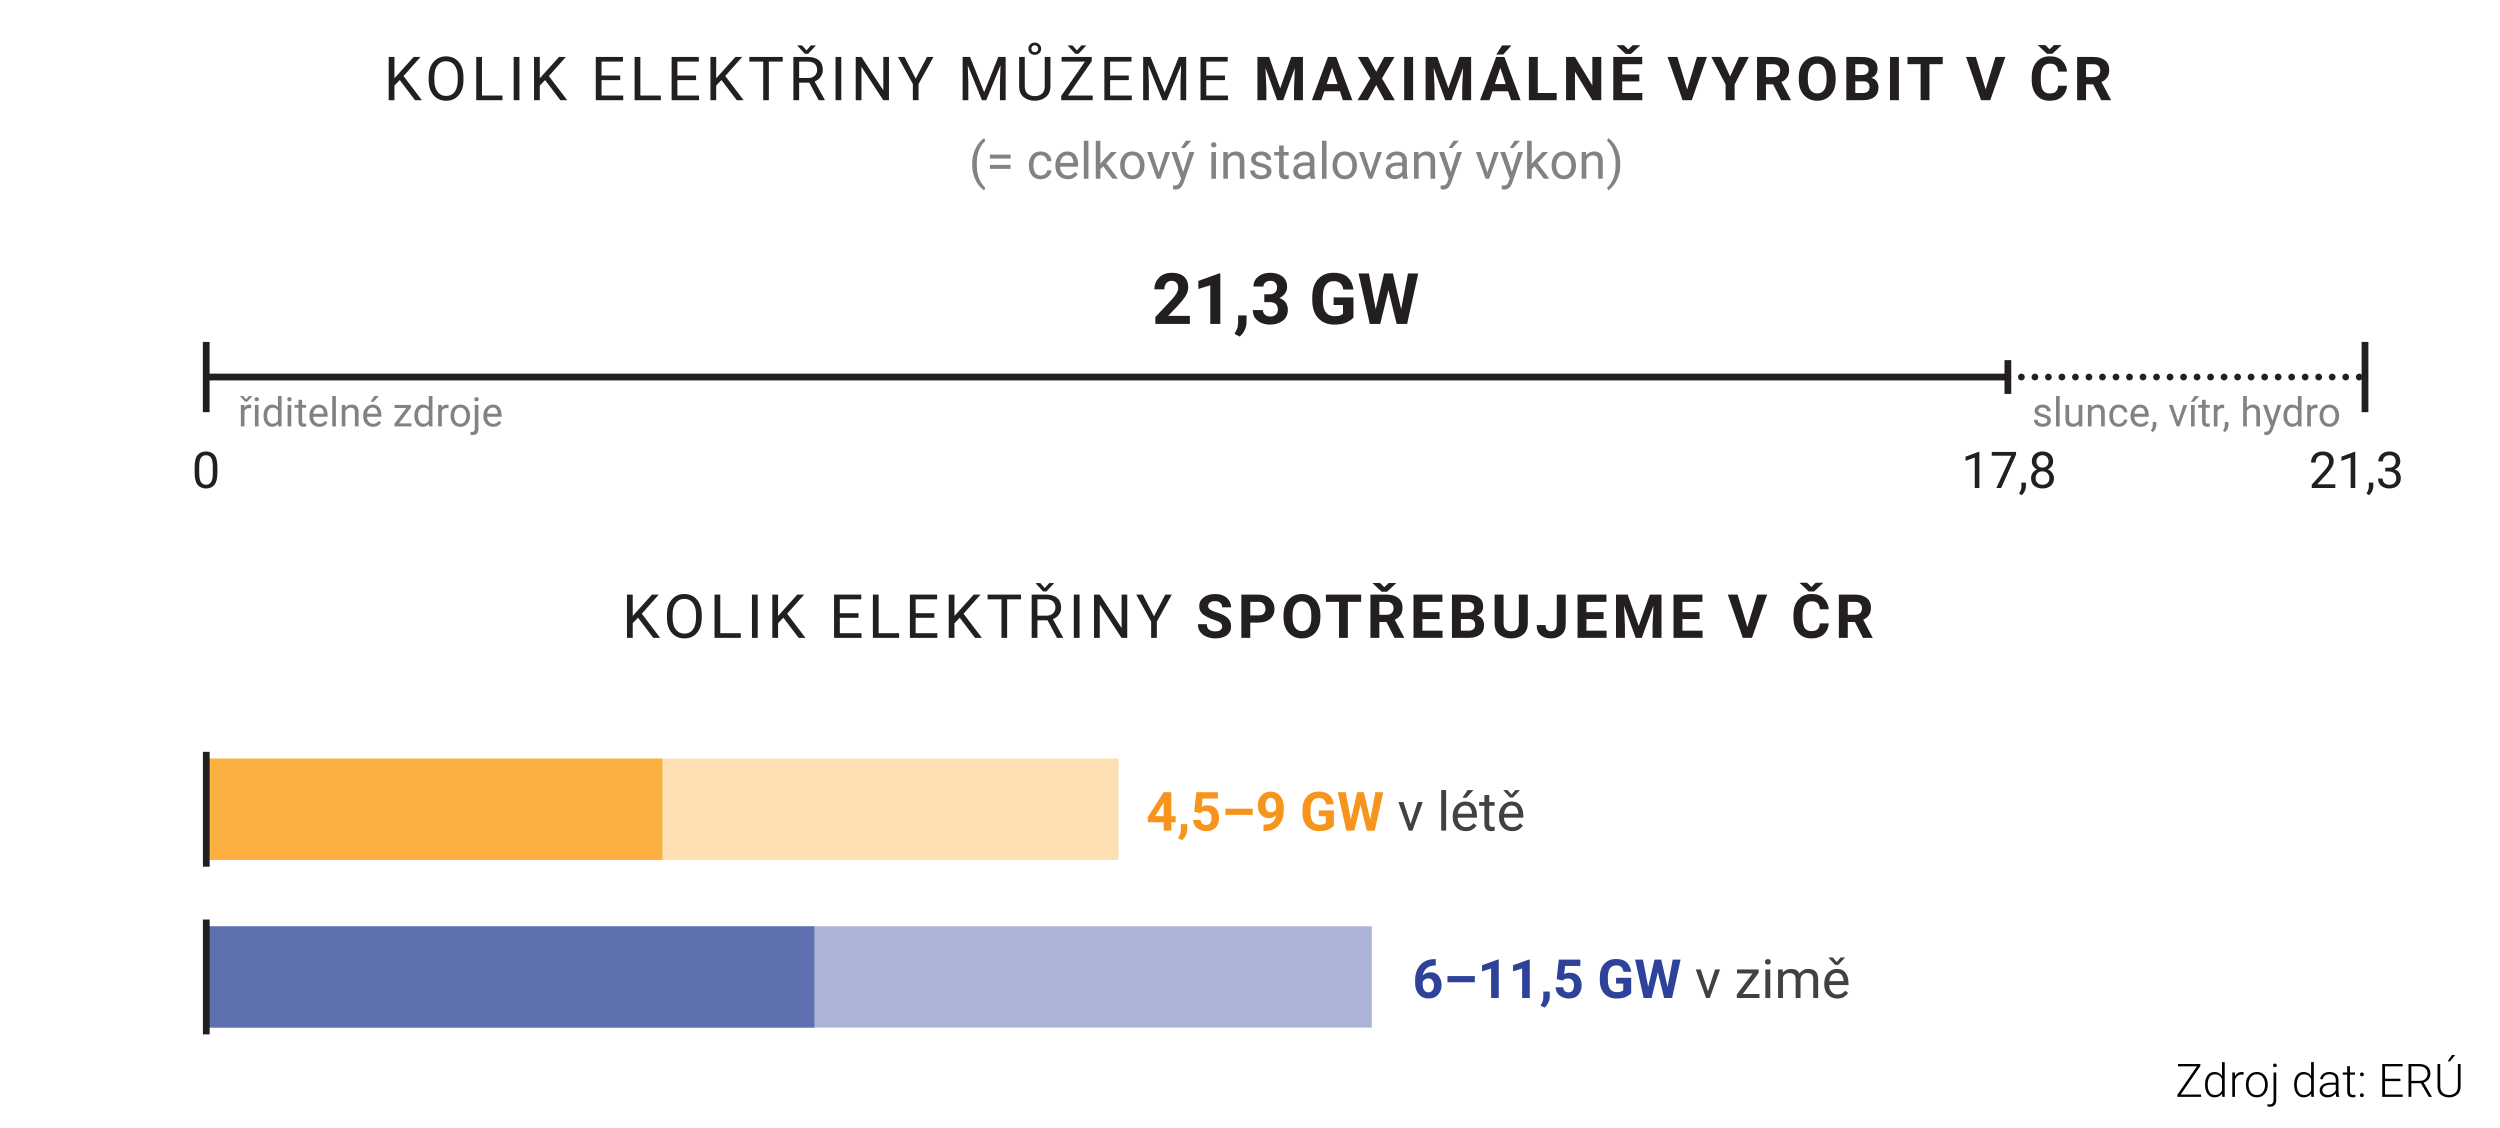
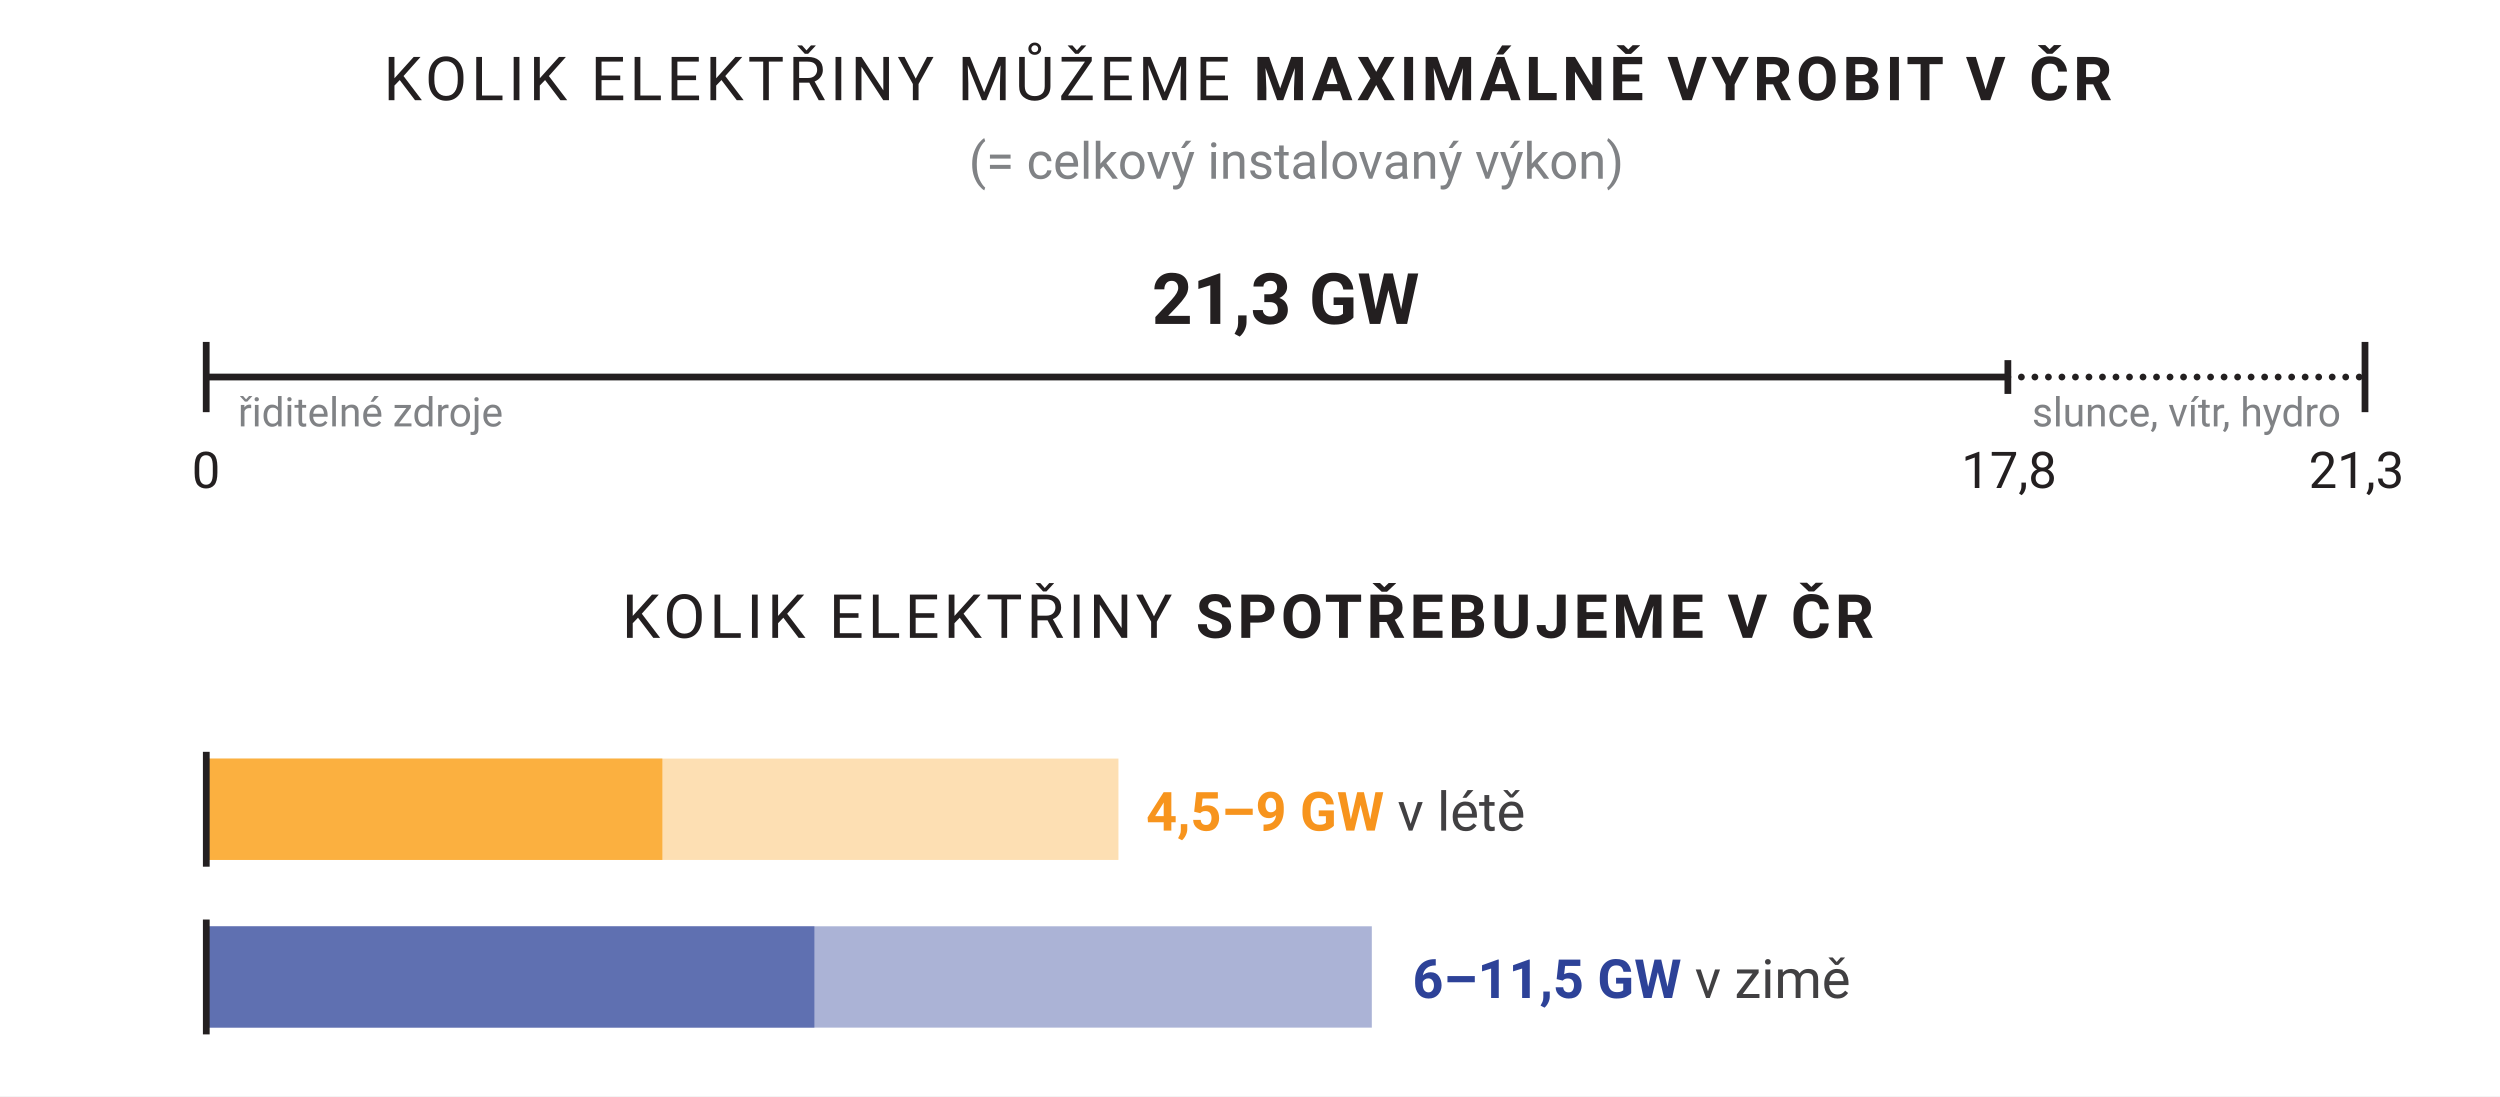
- <svg xmlns="http://www.w3.org/2000/svg" id="Layer_1" data-name="Layer 1" viewBox="0 0 740 333.81">
+ <svg xmlns="http://www.w3.org/2000/svg" id="Layer_1" data-name="Layer 1" viewBox="0 0 740 324.46">
  <defs>
-     <style>.cls-1{fill:#fff;}.cls-11,.cls-2{fill:#fbb040;}.cls-2,.cls-3{opacity:0.4;}.cls-3,.cls-6,.cls-9{fill:#2d4298;}.cls-4{font-size:13.7px;fill:#010101;font-family:Roboto-Light, Roboto;font-weight:300;}.cls-5{letter-spacing:-0.01em;}.cls-6{opacity:0.6;}.cls-21,.cls-7{font-size:15px;}.cls-16,.cls-7{fill:#808285;}.cls-10,.cls-16,.cls-21,.cls-22,.cls-7{font-family:Roboto-Regular, Roboto;}.cls-8{letter-spacing:-0.01em;}.cls-12,.cls-9{font-size:16px;}.cls-12,.cls-15,.cls-26,.cls-27,.cls-28,.cls-29,.cls-9{font-family:Roboto-Bold, Roboto;font-weight:700;}.cls-10{fill:#414042;font-weight:400;}.cls-12{fill:#f7941d;}.cls-13,.cls-14{fill:none;stroke:#231f20;stroke-miterlimit:10;stroke-width:2px;}.cls-14{stroke-linecap:round;stroke-dasharray:0 4;}.cls-15{font-size:21px;}.cls-15,.cls-21,.cls-22{fill:#231f20;}.cls-16{font-size:12px;}.cls-17{letter-spacing:-0.06em;}.cls-18{letter-spacing:-0.01em;}.cls-19{letter-spacing:-0.01em;}.cls-20{letter-spacing:-0.01em;}.cls-22{font-size:18px;letter-spacing:0.05em;}.cls-23,.cls-28{letter-spacing:0.07em;}.cls-24{letter-spacing:0.06em;}.cls-25,.cls-26{letter-spacing:0.07em;}.cls-27{letter-spacing:0.03em;}.cls-29{letter-spacing:0.04em;}</style>
+     <style>.cls-1{fill:#fff;}.cls-2,.cls-9{fill:#fbb040;}.cls-2,.cls-3{opacity:0.4;}.cls-3,.cls-4,.cls-7{fill:#2d4298;}.cls-4{opacity:0.6;}.cls-19,.cls-5{font-size:15px;}.cls-14,.cls-5{fill:#808285;}.cls-14,.cls-19,.cls-20,.cls-5,.cls-8{font-family:Roboto-Regular, Roboto;}.cls-6{letter-spacing:-0.01em;}.cls-10,.cls-7{font-size:16px;}.cls-10,.cls-13,.cls-24,.cls-25,.cls-26,.cls-27,.cls-7{font-family:Roboto-Bold, Roboto;font-weight:700;}.cls-8{fill:#414042;font-weight:400;}.cls-10{fill:#f7941d;}.cls-11,.cls-12{fill:none;stroke:#231f20;stroke-miterlimit:10;stroke-width:2px;}.cls-12{stroke-linecap:round;stroke-dasharray:0 4;}.cls-13{font-size:21px;}.cls-13,.cls-19,.cls-20{fill:#231f20;}.cls-14{font-size:12px;}.cls-15{letter-spacing:-0.06em;}.cls-16{letter-spacing:-0.01em;}.cls-17{letter-spacing:-0.01em;}.cls-18{letter-spacing:-0.01em;}.cls-20{font-size:18px;letter-spacing:0.05em;}.cls-21,.cls-26{letter-spacing:0.07em;}.cls-22{letter-spacing:0.06em;}.cls-23,.cls-24{letter-spacing:0.07em;}.cls-25{letter-spacing:0.03em;}.cls-27{letter-spacing:0.04em;}</style>
  </defs>
-   <rect class="cls-1" width="740" height="333.81" />
-   <rect class="cls-1" width="740" height="333.81" />
+   <rect class="cls-1" width="740" height="324.46" />
+   <rect class="cls-1" width="740" height="324.46" />
  <rect class="cls-2" x="61.06" y="224.54" width="270" height="30" />
  <rect class="cls-3" x="61.06" y="274.18" width="345" height="30" />
-   <text class="cls-4" transform="translate(643.9 324.68)">Zd<tspan class="cls-5" x="15.81" y="0">r</tspan>
-     <tspan x="20.28" y="0">oj dat: ERÚ</tspan>
-   </text>
-   <rect class="cls-6" x="61.06" y="274.18" width="180" height="30" />
-   <text class="cls-7" transform="translate(286.78 52.91)">(= celk<tspan class="cls-8" x="44.11" y="0">o</tspan>
+   <rect class="cls-4" x="61.06" y="274.18" width="180" height="30" />
+   <text class="cls-5" transform="translate(286.78 52.91)">(= celk<tspan class="cls-6" x="44.11" y="0">o</tspan>
    <tspan x="52.56" y="0">vý instal</tspan>
-     <tspan class="cls-8" x="106.98" y="0">ov</tspan>
+     <tspan class="cls-6" x="106.98" y="0">ov</tspan>
    <tspan x="122.59" y="0">aný výkon)</tspan>
  </text>
-   <text class="cls-9" transform="translate(418.08 295.41)">6–11,5 GW <tspan class="cls-10" x="83.59" y="0">v zimě</tspan>
+   <text class="cls-7" transform="translate(418.08 295.41)">6–11,5 GW <tspan class="cls-8" x="83.59" y="0">v zimě</tspan>
  </text>
-   <rect class="cls-11" x="61.06" y="224.54" width="135" height="30" />
-   <text class="cls-12" transform="translate(339.25 245.86)">4,5–9 GW <tspan class="cls-10" x="74.41" y="0">v létě</tspan>
+   <rect class="cls-9" x="61.06" y="224.54" width="135" height="30" />
+   <text class="cls-10" transform="translate(339.25 245.86)">4,5–9 GW <tspan class="cls-8" x="74.41" y="0">v létě</tspan>
  </text>
-   <line class="cls-13" x1="61.04" y1="101.21" x2="61.04" y2="122" />
-   <line class="cls-13" x1="700.04" y1="101.21" x2="700.04" y2="122" />
-   <line class="cls-13" x1="594.33" y1="106.6" x2="594.33" y2="116.6" />
-   <line class="cls-13" x1="61.04" y1="111.6" x2="594.33" y2="111.6" />
-   <line class="cls-14" x1="594.33" y1="111.6" x2="700.04" y2="111.6" />
-   <text class="cls-15" transform="translate(340.95 95.88)">21,3 GW</text>
-   <text class="cls-16" transform="translate(601.47 126.21)">slunce, vít<tspan class="cls-17" x="53" y="0">r</tspan>
+   <line class="cls-11" x1="61.04" y1="101.21" x2="61.04" y2="122" />
+   <line class="cls-11" x1="700.04" y1="101.21" x2="700.04" y2="122" />
+   <line class="cls-11" x1="594.33" y1="106.6" x2="594.33" y2="116.6" />
+   <line class="cls-11" x1="61.04" y1="111.6" x2="594.33" y2="111.6" />
+   <line class="cls-12" x1="594.33" y1="111.6" x2="700.04" y2="111.6" />
+   <text class="cls-13" transform="translate(340.95 95.88)">21,3 GW</text>
+   <text class="cls-14" transform="translate(601.47 126.21)">slunce, vít<tspan class="cls-15" x="53" y="0">r</tspan>
    <tspan x="56.34" y="0">, h</tspan>
-     <tspan class="cls-18" x="68.27" y="0">y</tspan>
+     <tspan class="cls-16" x="68.27" y="0">y</tspan>
    <tspan x="73.87" y="0">d</tspan>
-     <tspan class="cls-19" x="80.64" y="0">r</tspan>
+     <tspan class="cls-17" x="80.64" y="0">r</tspan>
    <tspan x="84.59" y="0">o</tspan>
  </text>
-   <text class="cls-16" transform="translate(70.46 126.21)">řiditelné <tspan class="cls-20" x="45.79" y="0">z</tspan>
+   <text class="cls-14" transform="translate(70.46 126.21)">řiditelné <tspan class="cls-18" x="45.79" y="0">z</tspan>
    <tspan x="51.64" y="0">d</tspan>
-     <tspan class="cls-19" x="58.41" y="0">r</tspan>
+     <tspan class="cls-17" x="58.41" y="0">r</tspan>
    <tspan x="62.36" y="0">oje</tspan>
  </text>
-   <text class="cls-21" transform="translate(580.55 144.45)">17,8</text>
-   <text class="cls-21" transform="translate(683.38 144.45)">21,3</text>
-   <text class="cls-21" transform="translate(56.77 144.45)">0</text>
-   <text class="cls-22" transform="translate(184.1 188.8)">K<tspan class="cls-23" x="12.27" y="0">OLIK ELEKTŘI</tspan>
-     <tspan class="cls-24" x="138.24" y="0">N</tspan>
-     <tspan class="cls-25" x="152.09" y="0">Y </tspan>
-     <tspan class="cls-26" x="169.87" y="0">SP</tspan>
-     <tspan class="cls-27" x="195.07" y="0">O</tspan>
-     <tspan class="cls-28" x="208.01" y="0">TŘEBUJEME V ČR</tspan>
+   <text class="cls-19" transform="translate(580.55 144.45)">17,8</text>
+   <text class="cls-19" transform="translate(683.38 144.45)">21,3</text>
+   <text class="cls-19" transform="translate(56.77 144.45)">0</text>
+   <text class="cls-20" transform="translate(184.1 188.8)">K<tspan class="cls-21" x="12.27" y="0">OLIK ELEKTŘI</tspan>
+     <tspan class="cls-22" x="138.24" y="0">N</tspan>
+     <tspan class="cls-23" x="152.09" y="0">Y </tspan>
+     <tspan class="cls-24" x="169.87" y="0">SP</tspan>
+     <tspan class="cls-25" x="195.07" y="0">O</tspan>
+     <tspan class="cls-26" x="208.01" y="0">TŘEBUJEME V ČR</tspan>
  </text>
-   <text class="cls-22" transform="translate(113.57 29.65)">K<tspan class="cls-23" x="12.27" y="0">OLIK ELEKTŘI</tspan>
-     <tspan class="cls-24" x="138.24" y="0">N</tspan>
-     <tspan class="cls-25" x="152.09" y="0">Y MŮŽEME </tspan>
-     <tspan class="cls-28" x="257.49" y="0">MAXIMÁLNĚ VYROBI</tspan>
-     <tspan class="cls-29" x="450.69" y="0">T</tspan>
-     <tspan class="cls-28" x="462.56" y="0" xml:space="preserve"> V ČR</tspan>
+   <text class="cls-20" transform="translate(113.57 29.65)">K<tspan class="cls-21" x="12.27" y="0">OLIK ELEKTŘI</tspan>
+     <tspan class="cls-22" x="138.24" y="0">N</tspan>
+     <tspan class="cls-23" x="152.09" y="0">Y MŮŽEME </tspan>
+     <tspan class="cls-26" x="257.49" y="0">MAXIMÁLNĚ VYROBI</tspan>
+     <tspan class="cls-27" x="450.69" y="0">T</tspan>
+     <tspan class="cls-26" x="462.56" y="0" xml:space="preserve"> V ČR</tspan>
  </text>
-   <line class="cls-13" x1="61.06" y1="256.54" x2="61.06" y2="222.54" />
-   <line class="cls-13" x1="61.06" y1="306.18" x2="61.06" y2="272.18" />
+   <line class="cls-11" x1="61.06" y1="256.54" x2="61.06" y2="222.54" />
+   <line class="cls-11" x1="61.06" y1="306.18" x2="61.06" y2="272.18" />
</svg>
